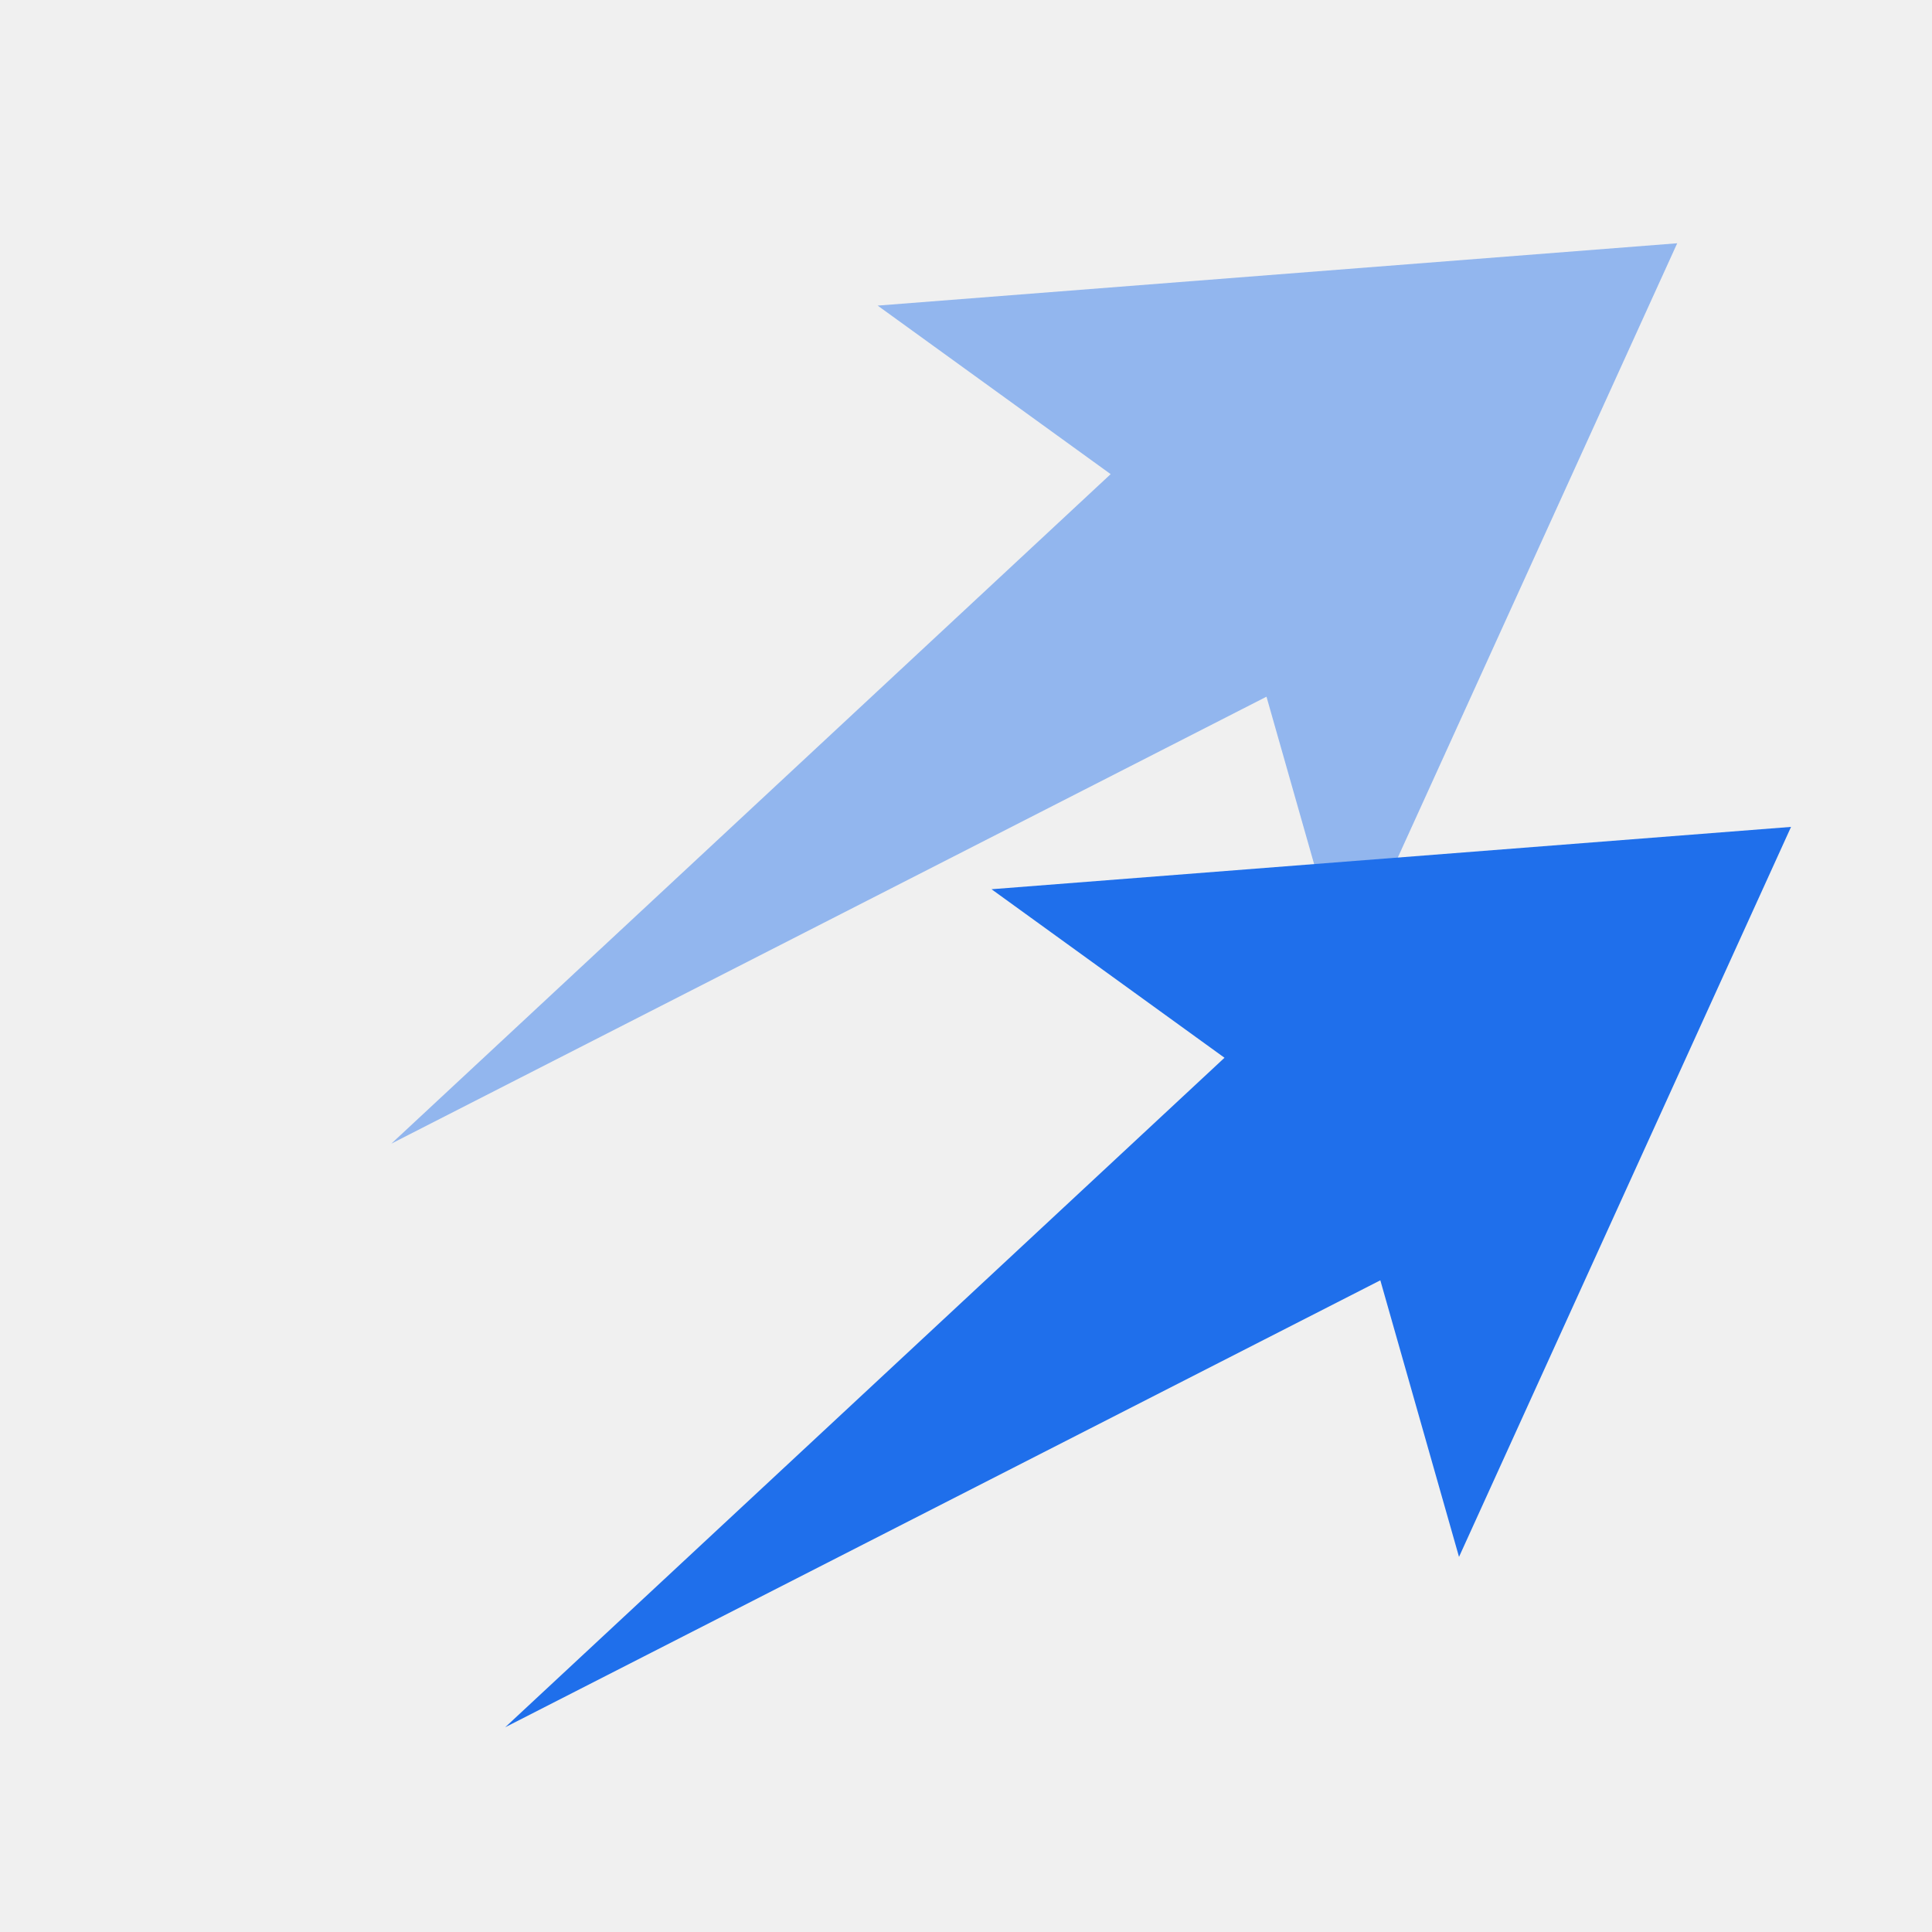
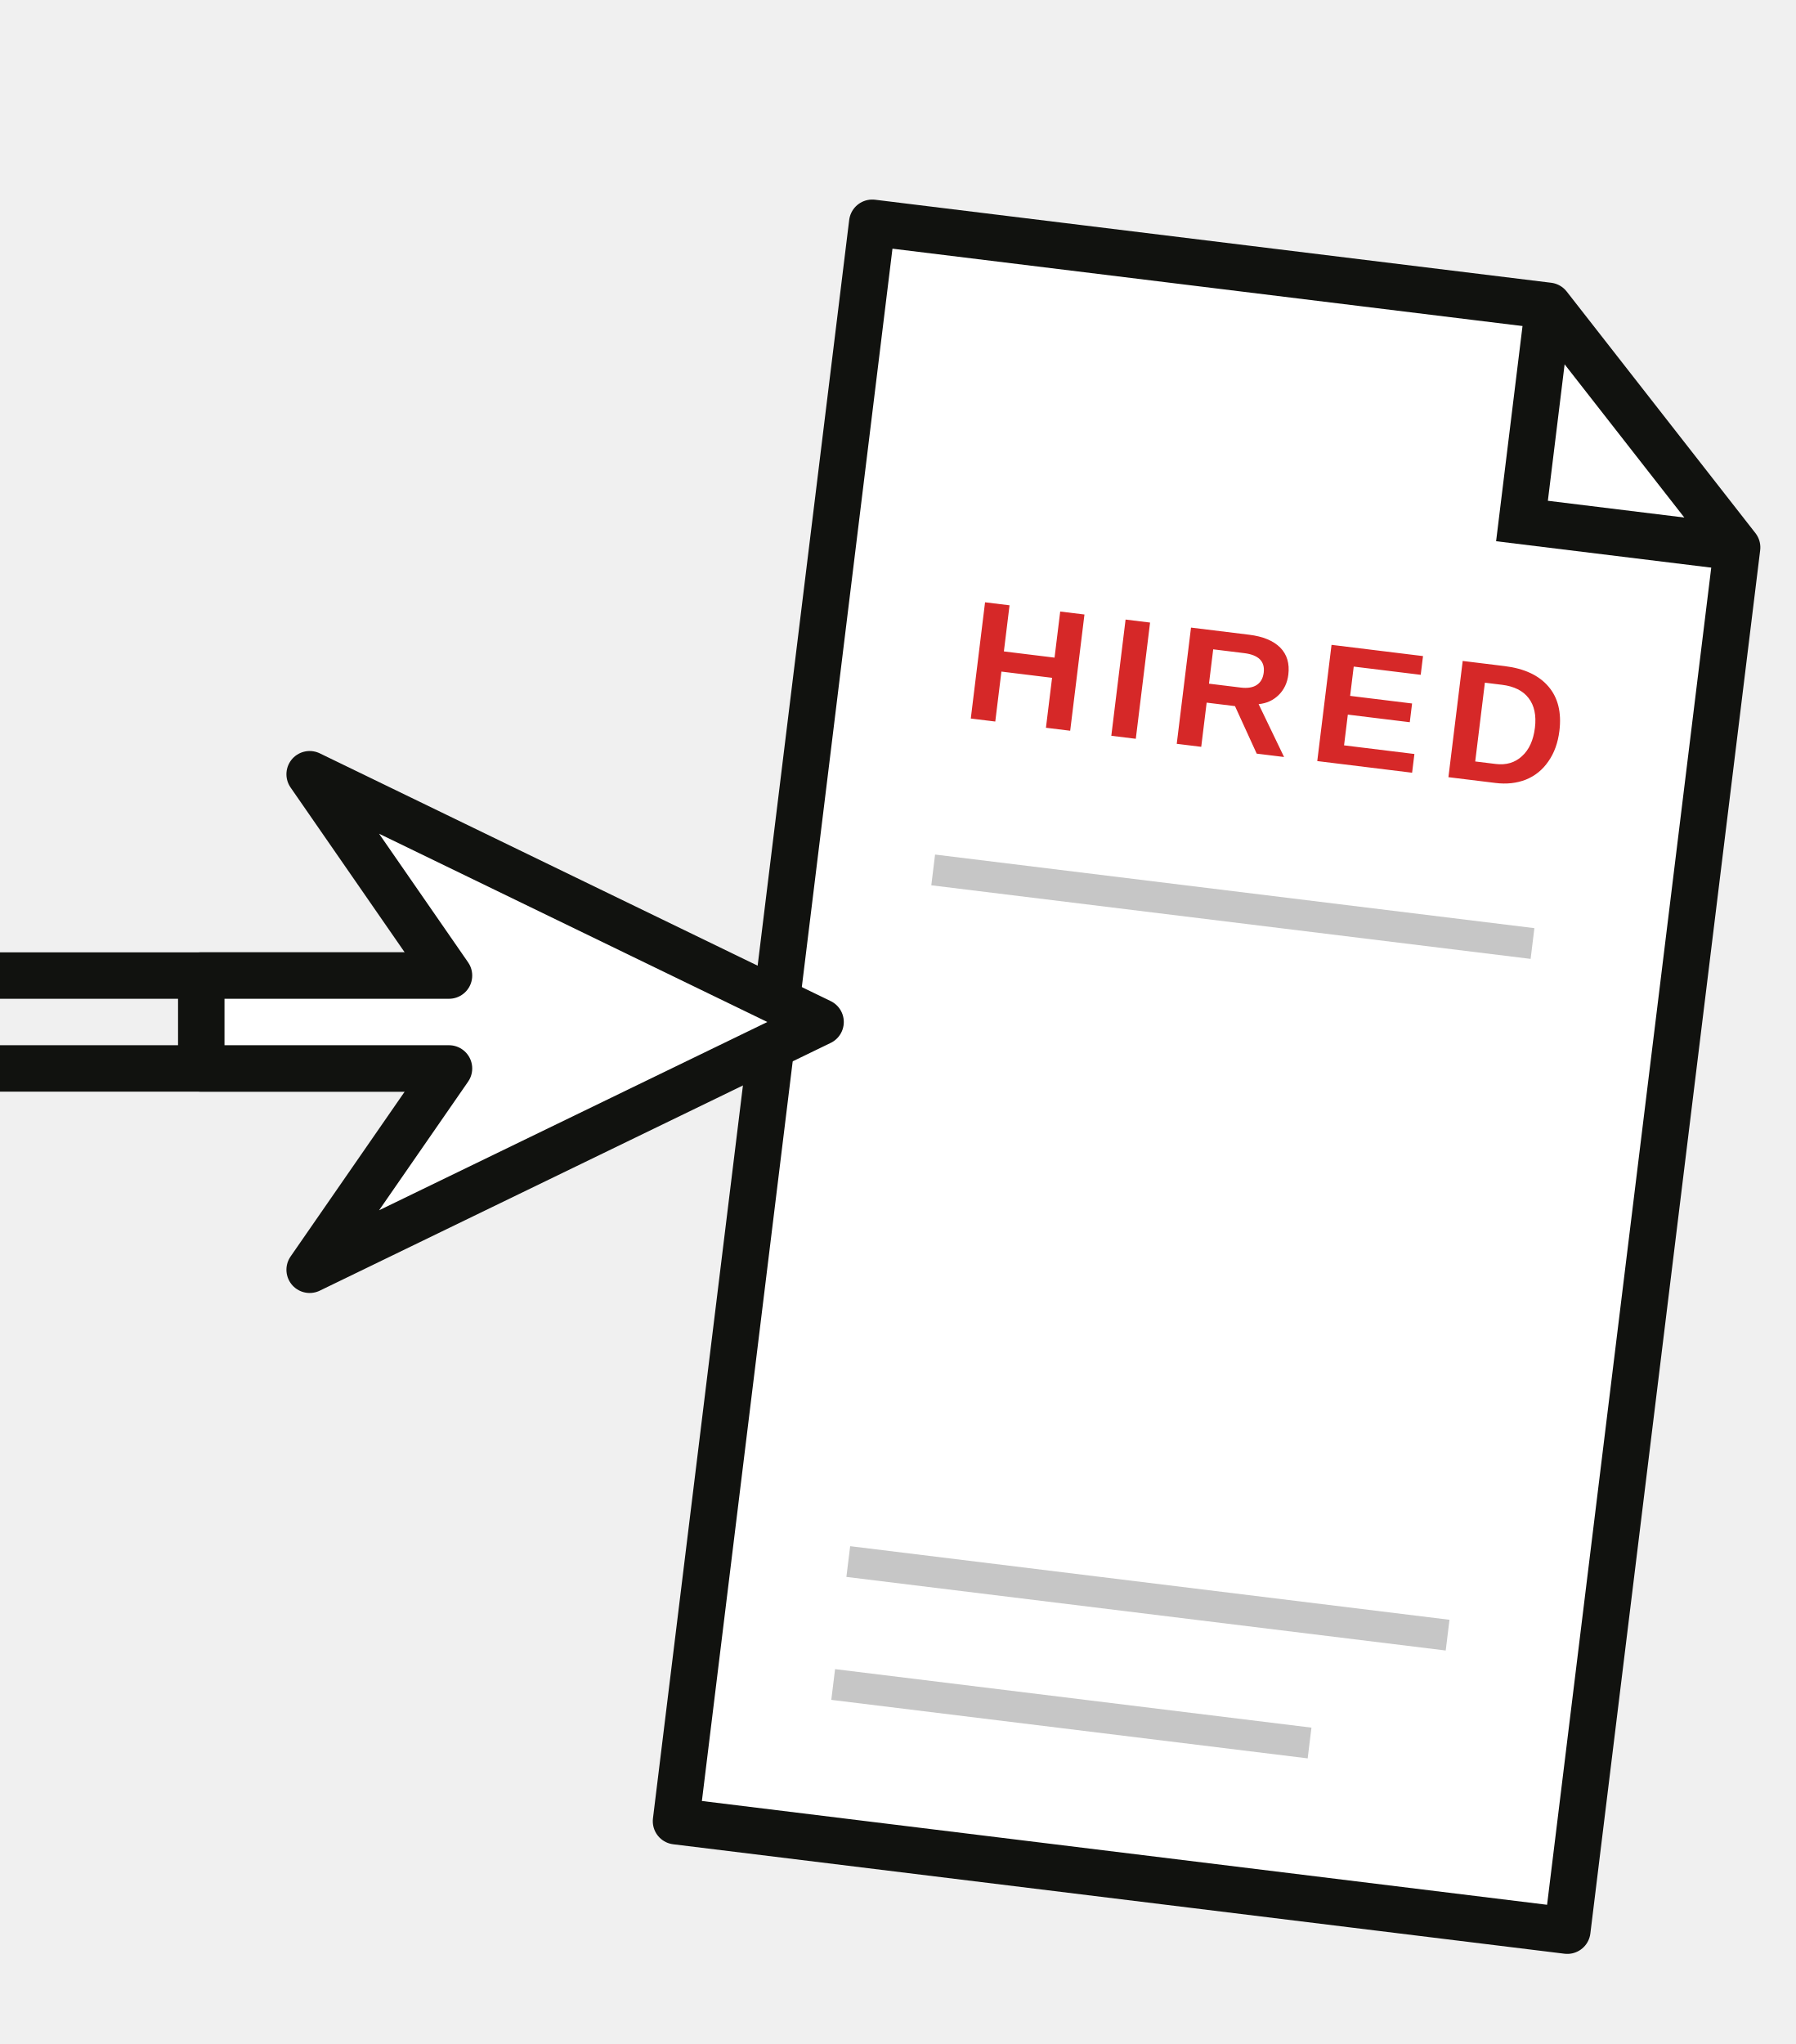
- <svg xmlns="http://www.w3.org/2000/svg" viewBox="0 0 64 64" role="img" aria-label="WayPointAI">
-   <g transform="translate(3 -1) rotate(-35 32 32)" fill="#1f6feb">
-     <path d="M0 20 L62 14 L56 2 L100 20 L56 38 L62 26 Z" transform="translate(10 10) scale(.52 .75)" opacity=".45" />
-     <path d="M0 20 L62 14 L56 2 L100 20 L56 38 L62 26 Z" transform="translate(2 28) scale(.52 .75)" />
+ <svg xmlns="http://www.w3.org/2000/svg" viewBox="188 4 116 132" role="img" aria-labelledby="title desc">
+   <style>@media (prefers-color-scheme: dark) { [stroke="#11120f"] { stroke: #e7ebf0; } }</style>
+   <g transform="rotate(7 238 70)">
+     <path d="M238 18h44l14 14v90h-58V18Z" fill="#fff" stroke="#11120f" stroke-width="3" stroke-linejoin="round" />
+     <path d="M282 18v14h14" fill="none" stroke="#11120f" stroke-width="3" />
+     <text x="267" y="49" fill="#d62828" font-family="Arial,sans-serif" font-size="11" font-weight="700" letter-spacing="1.2" text-anchor="middle">HIRED</text>
+     <path d="M247 59h39m-39 45h39m-39 8h31" fill="none" stroke="#11120f" stroke-width="2" opacity=".24" />
+   </g>
+   <g fill="none" stroke="#11120f" stroke-linejoin="round">
+     <path d="M43 67h176v6H43Z" stroke-width="3" />
+     <path d="m241 70-33-16 9 13h-16v6h16l-9 13 33-16Z" fill="#fff" stroke-width="3" />
+     <path d="m50 66-12-14C27 48 14 46 2 48c7 7 14 13 22 18h26Zm0 8L38 88c-11 4-24 6-36 4 7-7 14-13 22-18h26Z" stroke-width="4" />
+     <path d="m38 62-9-9m1 12L19 51m2 13L9 50m29 28-9 9m1-12L19 89m2-13L9 90" stroke-width="3" stroke-linecap="round" />
  </g>
</svg>
